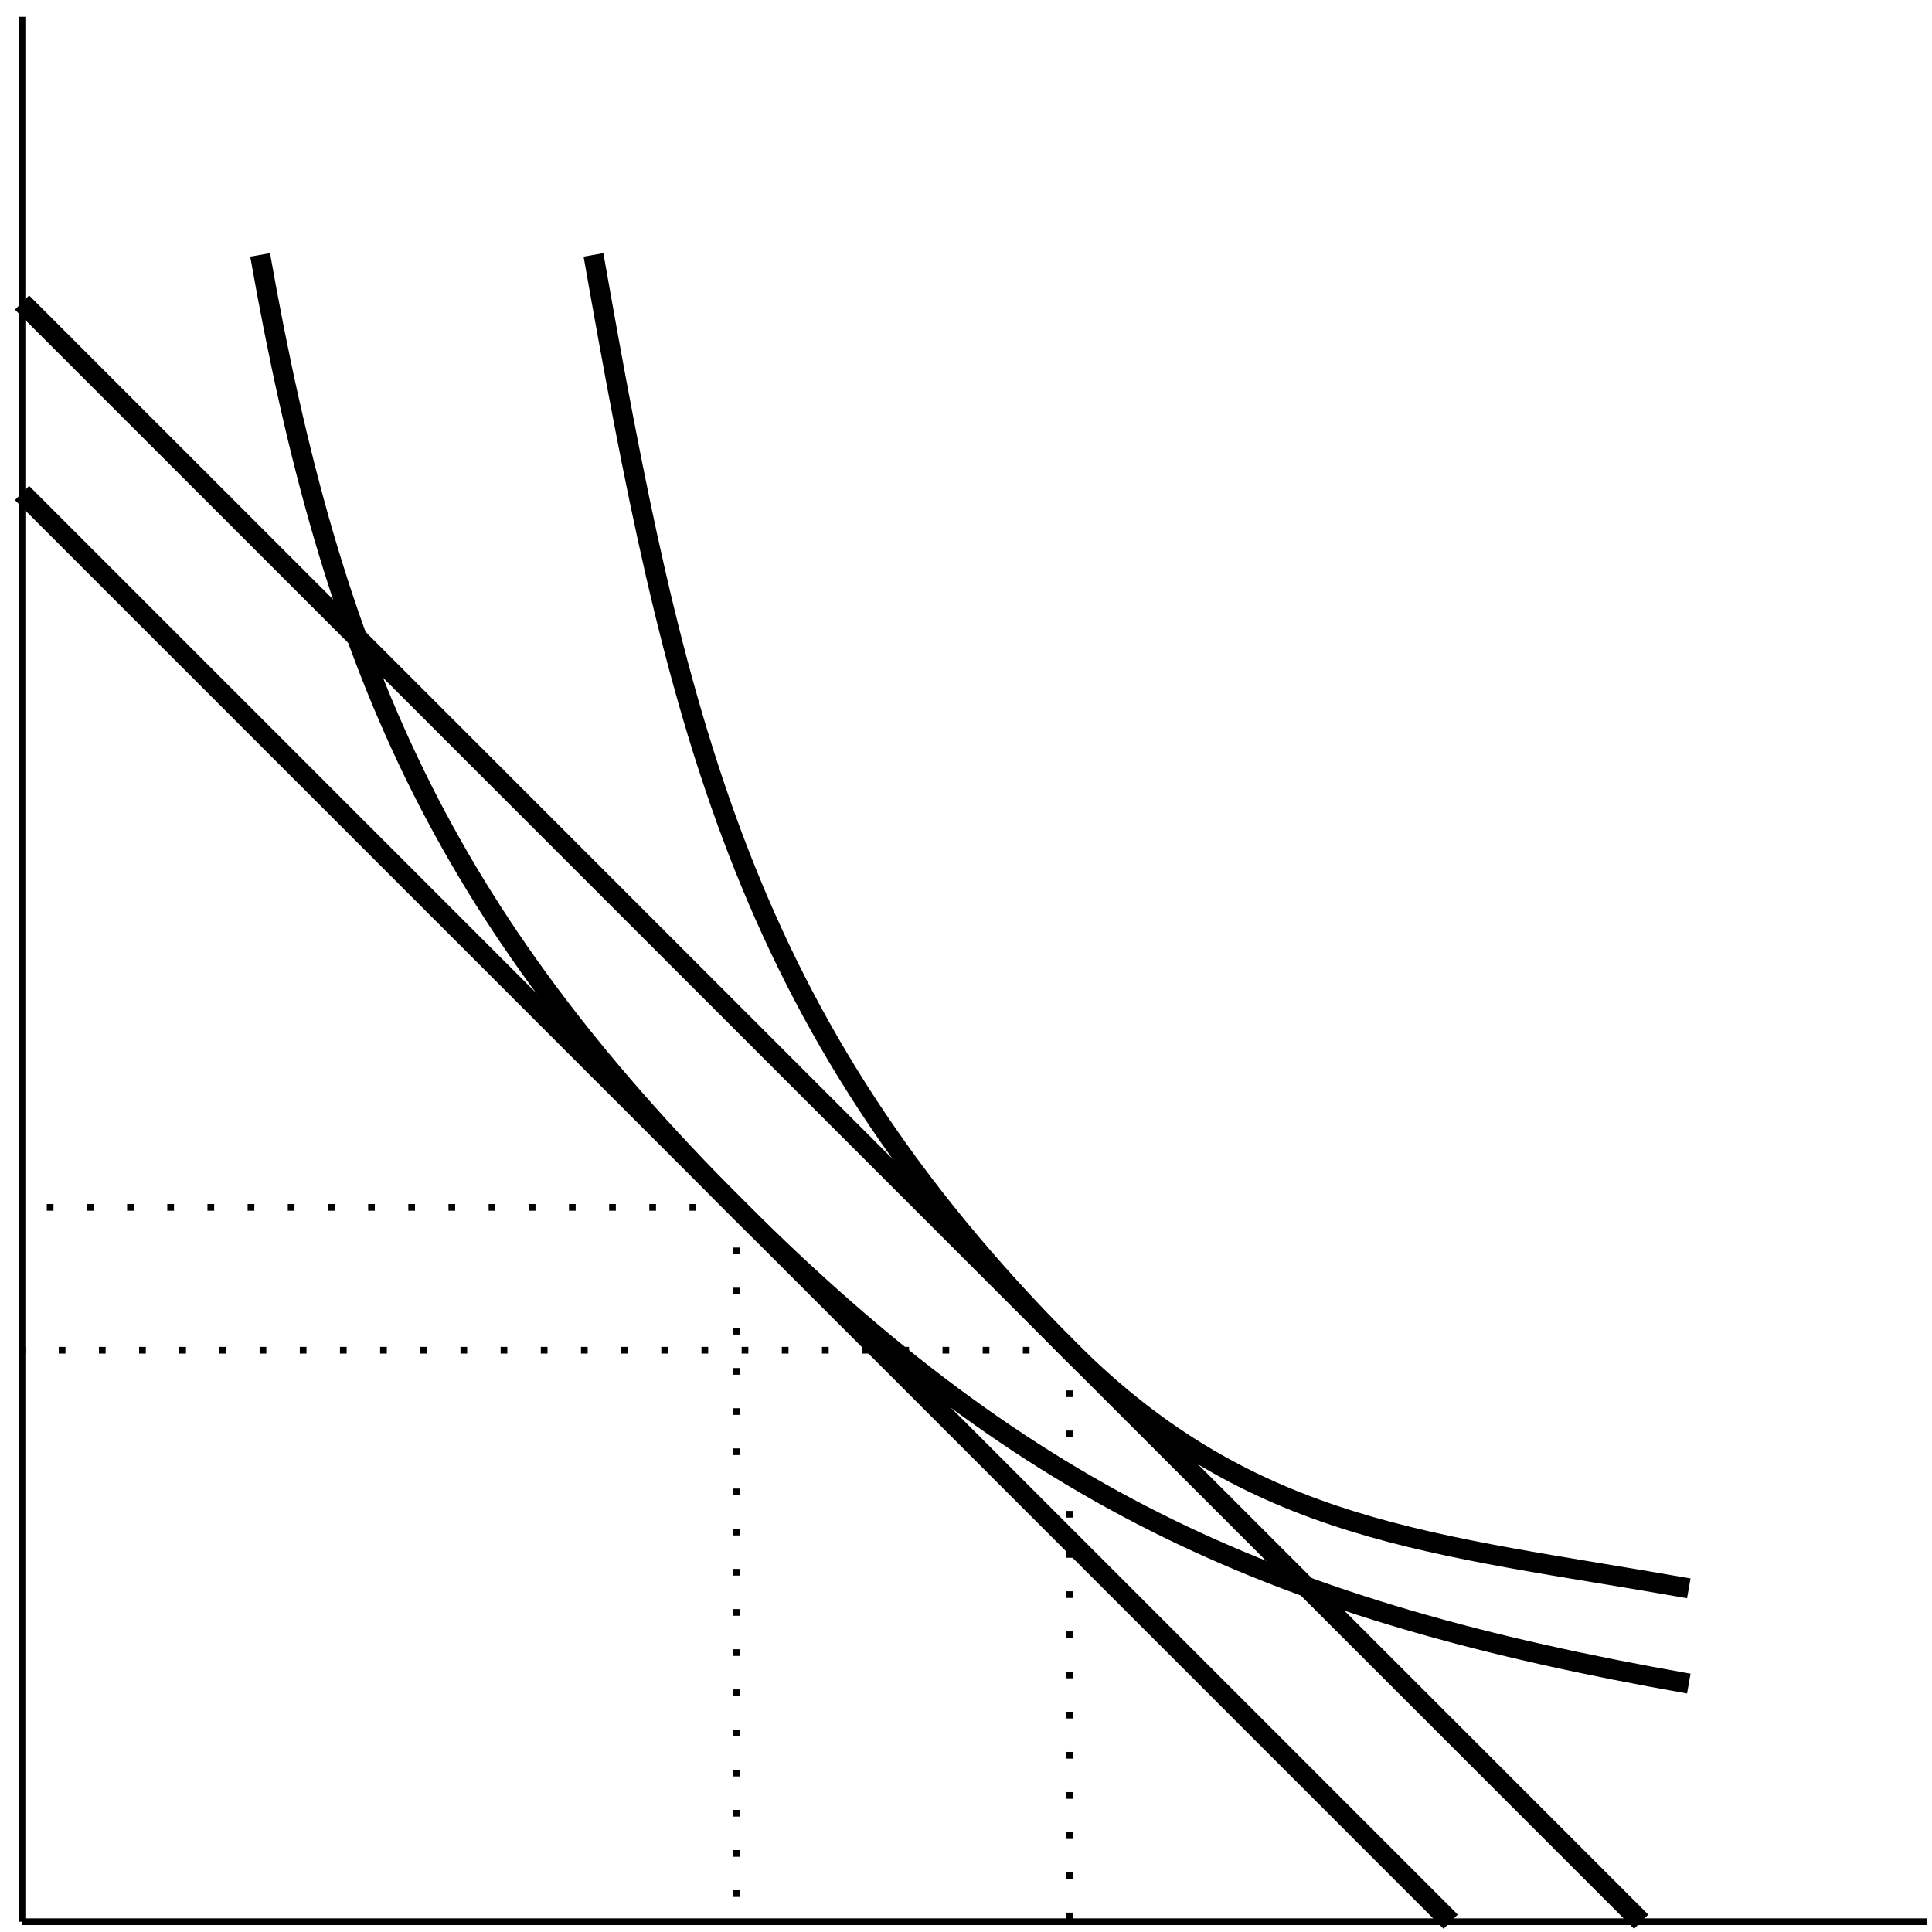
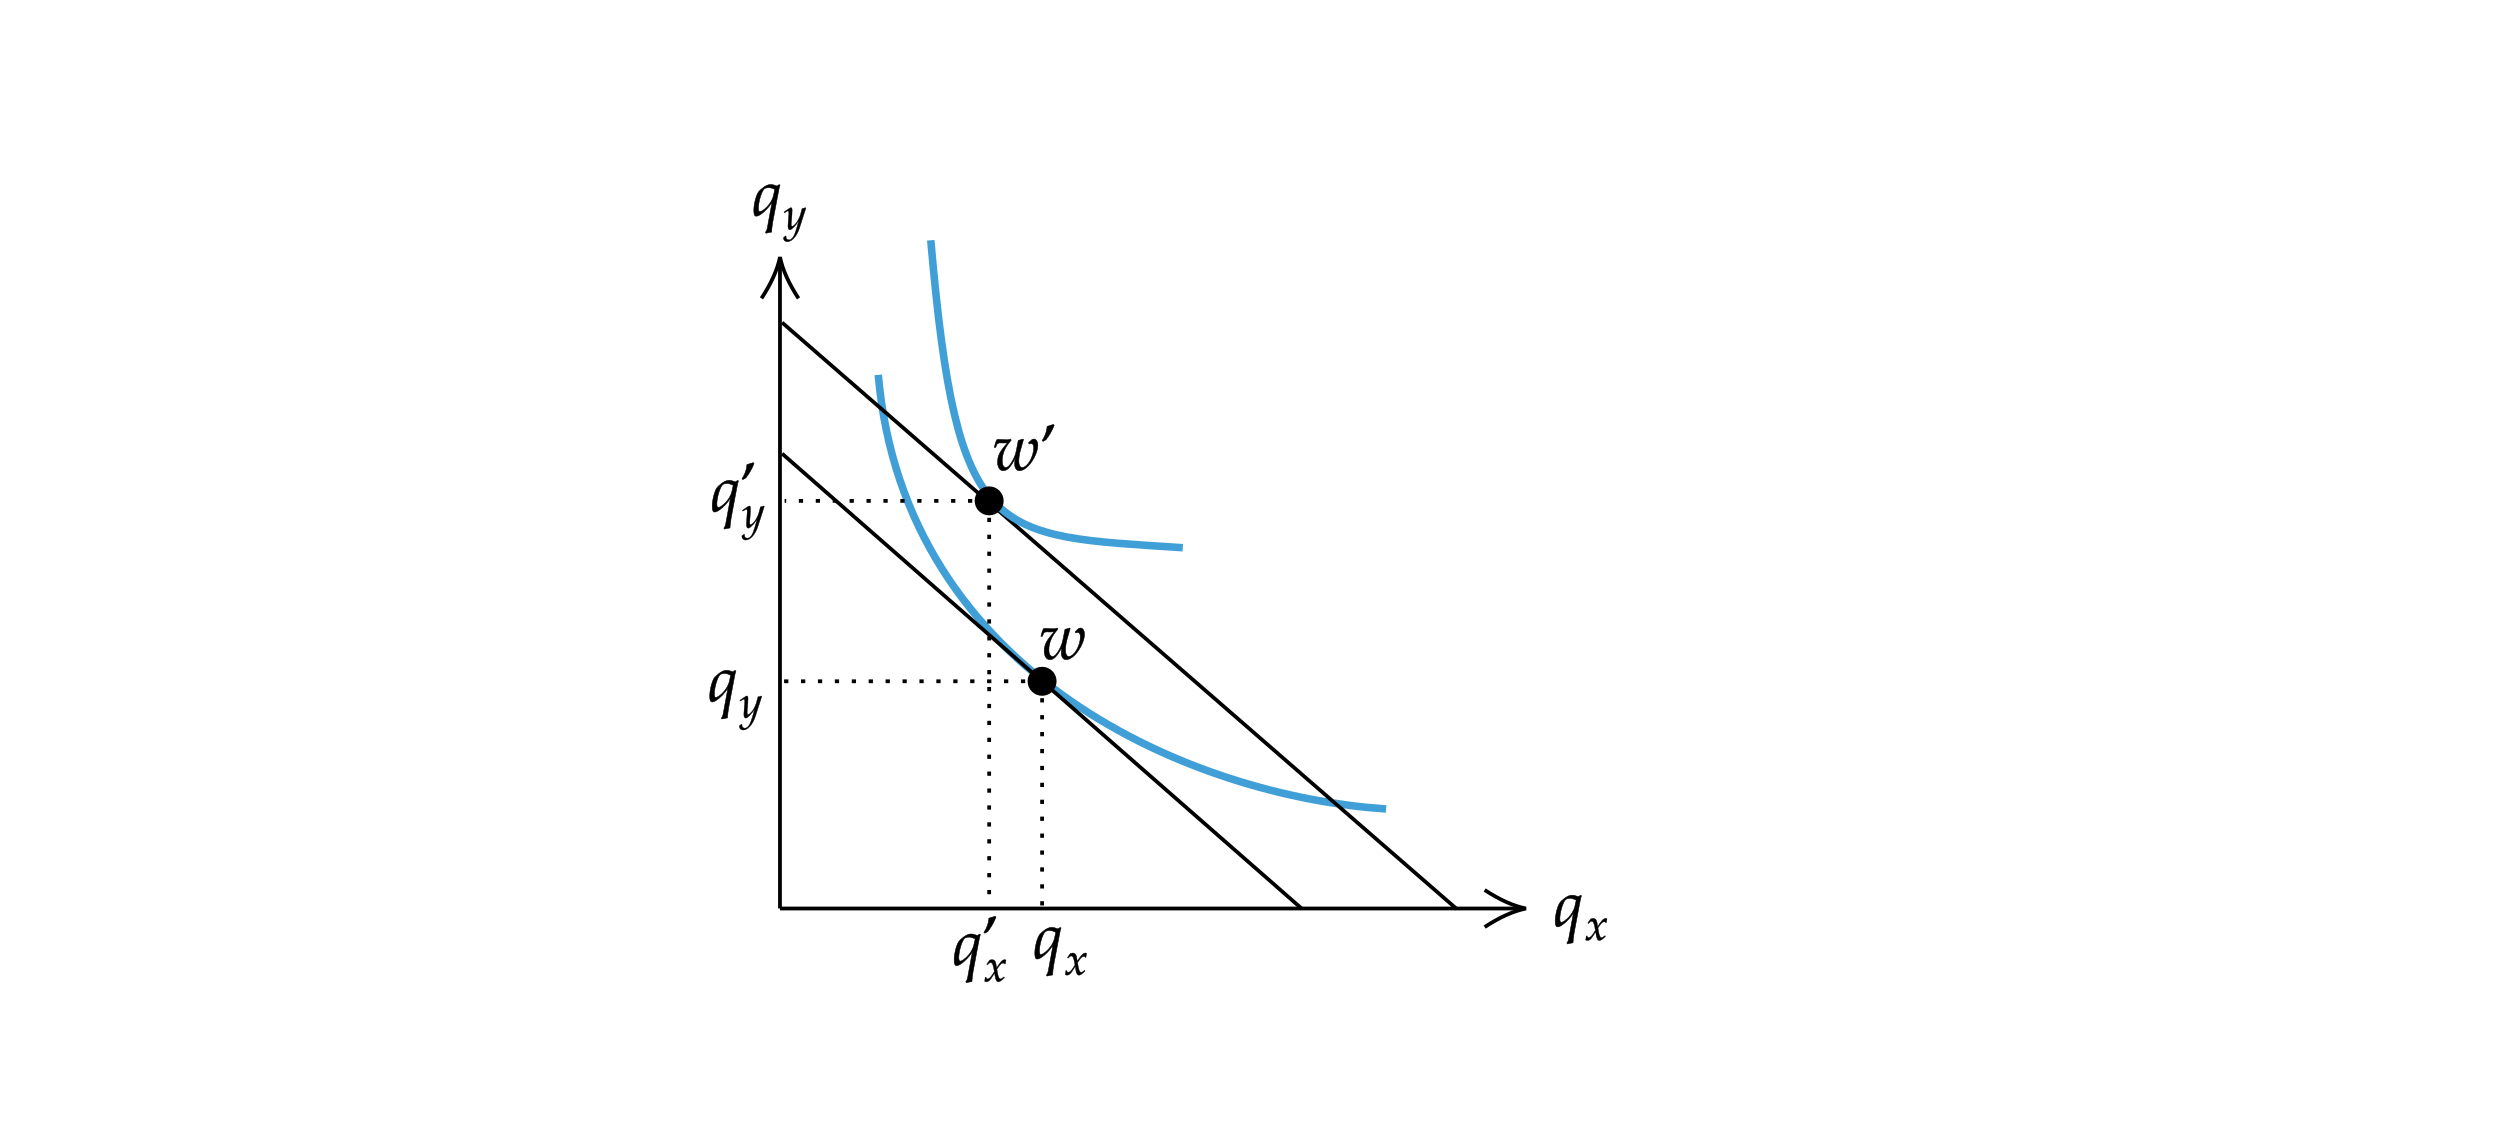
- <svg xmlns="http://www.w3.org/2000/svg" version="1.1" width="115pt" height="115pt" viewBox="0 0 115 115">
-   <g enable-background="new">
-     <path transform="matrix(.00359712,0,0,-.00359712,0,115)" stroke-width="110.783" stroke-linecap="butt" stroke-miterlimit="10" stroke-linejoin="miter" fill="none" stroke="#000000" d="M 364.18 170.414 L 31885.8 170.414 " />
-     <path transform="matrix(.00359712,0,0,-.00359712,0,115)" stroke-width="110.783" stroke-linecap="butt" stroke-miterlimit="10" stroke-linejoin="miter" fill="none" stroke="#000000" d="M 364.18 170.414 L 364.18 31692.1 " />
-     <path transform="matrix(.00359712,0,0,-.00359712,0,115)" stroke-width="332.357" stroke-linecap="butt" stroke-miterlimit="10" stroke-linejoin="miter" fill="none" stroke="#000000" d="M 9820.65 27751.9 C 11162.9 20139.3 12235.2 15092.8 17701.1 9626.88 C 20738.8 6589.18 23714.9 6432.65 27945.6 5686.68 " />
-     <path transform="matrix(.00359712,0,0,-.00359712,0,115)" stroke-width="332.357" stroke-linecap="butt" stroke-miterlimit="10" stroke-linejoin="miter" fill="none" stroke="#000000" d="M 4304.38 27751.9 C 5502.14 20958.8 7307.34 16868.5 12184.8 11991 C 17062.3 7113.57 21152.6 5308.38 27945.6 4110.62 " />
-     <path transform="matrix(.00359712,0,0,-.00359712,0,115)" stroke-width="332.357" stroke-linecap="butt" stroke-miterlimit="10" stroke-linejoin="miter" fill="none" stroke="#000000" d="M 24005.4 170.414 L 364.18 23811.7 " />
-     <path transform="matrix(.00359712,0,0,-.00359712,0,115)" stroke-width="110.783" stroke-linecap="butt" stroke-dasharray="110.783,553.929" stroke-miterlimit="10" stroke-linejoin="miter" fill="none" stroke="#000000" d="M 12184.8 11991 L 12184.8 170.414 " />
-     <path transform="matrix(.00359712,0,0,-.00359712,0,115)" stroke-width="110.783" stroke-linecap="butt" stroke-dasharray="110.783,553.929" stroke-miterlimit="10" stroke-linejoin="miter" fill="none" stroke="#000000" d="M 12184.8 11991 L 364.18 11991 " />
-     <path transform="matrix(.00359712,0,0,-.00359712,0,115)" stroke-width="332.357" stroke-linecap="butt" stroke-miterlimit="10" stroke-linejoin="miter" fill="none" stroke="#000000" d="M 27157.5 170.414 L 364.18 26963.8 " />
-     <path transform="matrix(.00359712,0,0,-.00359712,0,115)" stroke-width="110.783" stroke-linecap="butt" stroke-dasharray="110.783,553.929" stroke-miterlimit="10" stroke-linejoin="miter" fill="none" stroke="#000000" d="M 17701.1 9626.88 L 17701.1 170.414 " />
-     <path transform="matrix(.00359712,0,0,-.00359712,0,115)" stroke-width="110.783" stroke-linecap="butt" stroke-dasharray="110.783,553.929" stroke-miterlimit="10" stroke-linejoin="miter" fill="none" stroke="#000000" d="M 17701.1 9626.88 L 364.18 9626.88 " />
-   </g>
+ <svg xmlns="http://www.w3.org/2000/svg" x="0" y="0" width="661.333" height="301.333" style="         width:661.333px;         height:301.333px;         background: transparent;         fill: none; ">
+   <svg class="role-diagram-draw-area">
+     <g class="shapes-region" style="stroke: black; fill: none;">
+       <g class="arrow-line">
+         <path class="connection real" stroke-dasharray="" d="  M206.33,240.33 L401.67,240.33" style="stroke: rgb(0, 0, 0); stroke-width: 1; fill: none; fill-opacity: 1;" />
+         <g stroke="#000" transform="matrix(-1,1.2246467991473532e-16,-1.2246467991473532e-16,-1,403.6667,240.3333)" style="stroke: rgb(0, 0, 0); stroke-width: 1;">
+           <path d=" M10.93,-4.9 Q4.96,-1 0,0 Q4.96,1 10.93,4.9" />
+         </g>
+       </g>
+       <g class="arrow-line">
+         <path class="connection real" stroke-dasharray="" d="  M206.33,70 L206.33,240.33" style="stroke: rgb(0, 0, 0); stroke-width: 1; fill: none; fill-opacity: 1;" />
+         <g stroke="#000" transform="matrix(6.123233995736766e-17,1,-1,6.123233995736766e-17,206.3333,68)" style="stroke: rgb(0, 0, 0); stroke-width: 1;">
+           <path d=" M10.93,-4.9 Q4.96,-1 0,0 Q4.96,1 10.93,4.9" />
+         </g>
+       </g>
+       <g class="arrow-line">
+         <path class="connection real" stroke-dasharray="" d="  M232.33,99.17 C239.33,179.17 316,210.67 366.67,214" style="stroke: rgb(65, 159, 215); stroke-width: 2; fill: none; fill-opacity: 1; stroke-opacity: 1;" />
+       </g>
+       <g class="composite-shape">
+         <path class="real" d=" M272.33,180.22 C272.33,178.38 273.83,176.89 275.67,176.89 C277.51,176.89 279,178.38 279,180.22 C279,182.06 277.51,183.56 275.67,183.56 C273.83,183.56 272.33,182.06 272.33,180.22 Z" style="stroke-width: 1; stroke: rgb(0, 0, 0); fill: rgb(0, 0, 0); fill-opacity: 1;" />
+       </g>
+       <g class="arrow-line">
+         <path class="connection real" stroke-dasharray="" d="  M206.89,120 L344.44,240.44" style="stroke: rgb(0, 0, 0); stroke-width: 1; fill: none; fill-opacity: 1;" />
+       </g>
+       <g class="arrow-line">
+         <path class="connection real" stroke-dasharray="" d="  M206.89,85.33 L385.33,240.44" style="stroke: rgb(0, 0, 0); stroke-width: 1; fill: none; fill-opacity: 1;" />
+       </g>
+       <g class="arrow-line">
+         <path class="connection real" stroke-dasharray="" d="  M246.22,63.56 C253.22,143.56 262.22,141.56 312.89,144.89" style="stroke: rgb(65, 159, 215); stroke-opacity: 1; stroke-width: 2; fill: none; fill-opacity: 1;" />
+       </g>
+       <g class="composite-shape">
+         <path class="real" d=" M258.33,132.5 C258.33,130.66 259.83,129.17 261.67,129.17 C263.51,129.17 265,130.66 265,132.5 C265,134.34 263.51,135.83 261.67,135.83 C259.83,135.83 258.33,134.34 258.33,132.5 Z" style="stroke-width: 1; stroke: rgb(0, 0, 0); fill: rgb(0, 0, 0); fill-opacity: 1;" />
+       </g>
+       <g class="arrow-line">
+         <path class="connection real" stroke-dasharray="1.125 3.35" d="  M261.67,132.5 L261.67,238.22" style="stroke: rgb(0, 0, 0); stroke-width: 1; fill: none; fill-opacity: 1;" />
+       </g>
+       <g class="arrow-line">
+         <path class="connection real" stroke-dasharray="1.125 3.35" d="  M261.67,132.5 L207.56,132.5" style="stroke: rgb(0, 0, 0); stroke-width: 1; fill: none; fill-opacity: 1;" />
+       </g>
+       <g class="arrow-line">
+         <path class="connection real" stroke-dasharray="1.125 3.35" d="  M275.67,180.22 L207.33,180.22" style="stroke: rgb(0, 0, 0); stroke-width: 1; fill: none; fill-opacity: 1;" />
+       </g>
+       <g class="arrow-line">
+         <path class="connection real" stroke-dasharray="1.125 3.35" d="  M275.67,180.22 L275.67,240.22" style="stroke: rgb(0, 0, 0); stroke-width: 1; fill: none; fill-opacity: 1;" />
+       </g>
+       <g />
+     </g>
+     <g />
+     <g />
+     <g />
+   </svg>
+   <svg width="660" height="300" style="width:660px;height:300px;font-family:Asana-Math, Asana;background:transparent;">
+     <g>
+       <g>
+         <g>
+           <g>
+             <g>
+               <g>
+                 <g transform="matrix(1,0,0,1,199,57)">
+                   <path transform="matrix(0.017,0,0,-0.017,0,0)" d="M385 458C342 475 313 482 284 482C209 482 121 394 103 374C63 327 24 181 24 78C24 19 36 -11 60 -11C82 -11 101 -3 133 19C180 51 259 121 308 209L232 -205C227 -229 217 -249 205 -262L214 -276C245 -268 276 -262 300 -259C304 -205 310 -150 319 -100L405 356C416 417 422 443 432 474L418 480ZM118 59C104 59 96 80 96 113C96 209 139 359 181 409C193 424 222 433 254 433C282 433 303 427 351 406L330 311C301 174 160 59 118 59Z" stroke="rgb(0,0,0)" stroke-opacity="1" stroke-width="8" fill="rgb(0,0,0)" fill-opacity="1" />
+                 </g>
+               </g>
+               <g>
+                 <g>
+                   <g>
+                     <g>
+                       <g transform="matrix(1,0,0,1,207.3542,60.67084)">
+                         <path transform="matrix(0.0119,0,0,-0.0119,0,0)" d="M-7 -180C-8 -187 -8 -193 -8 -198C-8 -241 29 -276 74 -276C180 -276 290 -152 349 33L490 473L479 482C450 471 427 465 405 463L370 331C358 284 323 211 290 162C255 111 206 67 184 67C172 67 163 90 164 115L180 322C182 353 184 391 184 419C184 464 177 482 160 482C147 482 133 475 85 442L3 386L14 368L64 398C69 401 80 410 89 410C103 410 111 391 111 358C111 357 111 351 110 343L93 100L92 60C92 18 110 -11 135 -11C172 -11 256 74 331 187L282 16C231 -161 181 -234 111 -234C76 -234 49 -207 49 -172C49 -167 50 -159 51 -150L41 -146Z" stroke="rgb(0,0,0)" stroke-opacity="1" stroke-width="8" fill="rgb(0,0,0)" fill-opacity="1" />
+                       </g>
+                     </g>
+                   </g>
+                 </g>
+               </g>
+             </g>
+           </g>
+         </g>
+       </g>
+     </g>
+     <g>
+       <g>
+         <g>
+           <g>
+             <g>
+               <g>
+                 <g transform="matrix(1,0,0,1,411,245)">
+                   <path transform="matrix(0.017,0,0,-0.017,0,0)" d="M385 458C342 475 313 482 284 482C209 482 121 394 103 374C63 327 24 181 24 78C24 19 36 -11 60 -11C82 -11 101 -3 133 19C180 51 259 121 308 209L232 -205C227 -229 217 -249 205 -262L214 -276C245 -268 276 -262 300 -259C304 -205 310 -150 319 -100L405 356C416 417 422 443 432 474L418 480ZM118 59C104 59 96 80 96 113C96 209 139 359 181 409C193 424 222 433 254 433C282 433 303 427 351 406L330 311C301 174 160 59 118 59Z" stroke="rgb(0,0,0)" stroke-opacity="1" stroke-width="8" fill="rgb(0,0,0)" fill-opacity="1" />
+                 </g>
+               </g>
+               <g>
+                 <g>
+                   <g>
+                     <g>
+                       <g transform="matrix(1,0,0,1,419.3542,248.6708)">
+                         <path transform="matrix(0.0119,0,0,-0.0119,0,0)" d="M9 1C24 -7 40 -11 52 -11C85 -11 124 18 155 65L231 182L242 113C255 28 278 -11 314 -11C336 -11 368 6 400 35L449 79L440 98C404 68 379 53 363 53C348 53 335 63 325 83C316 102 305 139 300 168L282 269L317 318C364 383 391 406 422 406C438 406 450 398 455 383L469 387L484 472C472 479 463 482 454 482C414 482 374 446 312 354L275 299L269 347C257 446 230 482 171 482C145 482 123 474 114 461L56 378L73 368C103 402 123 416 142 416C175 416 197 375 214 277L225 215L185 153C142 86 108 54 80 54C65 54 54 58 52 63L41 91L21 88C21 53 13 27 9 1Z" stroke="rgb(0,0,0)" stroke-opacity="1" stroke-width="8" fill="rgb(0,0,0)" fill-opacity="1" />
+                       </g>
+                     </g>
+                   </g>
+                 </g>
+               </g>
+             </g>
+           </g>
+         </g>
+       </g>
+     </g>
+     <g>
+       <g>
+         <g>
+           <g>
+             <g>
+               <g>
+                 <g transform="matrix(1,0,0,1,275,174.3229)">
+                   <path transform="matrix(0.017,0,0,-0.017,0,0)" d="M167 420C188 420 201 421 226 424C171 350 72 266 72 126C72 44 107 -11 160 -11C224 -11 276 44 350 187C341 143 338 118 338 95C338 32 367 -11 412 -11C546 -11 699 238 699 384C699 441 673 482 637 482C624 482 612 478 604 470L554 423L565 404C574 410 583 413 592 413C619 413 635 390 635 350C635 205 538 39 453 39C424 39 403 79 403 134C403 181 412 247 424 290L476 474L469 482L395 460L366 311C354 249 340 209 311 155C271 80 233 39 203 39C168 39 145 78 145 136C145 255 186 352 285 464L275 482C255 473 242 470 214 470C186 470 144 472 115 475L103 476C97 477 92 477 91 477C79 477 70 475 59 470C45 443 34 407 21 352L43 352L60 394C67 411 87 422 111 422C145 422 128 420 167 420Z" stroke="rgb(0,0,0)" stroke-opacity="1" stroke-width="8" fill="rgb(0,0,0)" fill-opacity="1" />
+                 </g>
+               </g>
+             </g>
+           </g>
+         </g>
+       </g>
+     </g>
+     <g>
+       <g>
+         <g>
+           <g>
+             <g>
+               <g>
+                 <g transform="matrix(1,0,0,1,262.6563,124.3333)">
+                   <path transform="matrix(0.017,0,0,-0.017,0,0)" d="M167 420C188 420 201 421 226 424C171 350 72 266 72 126C72 44 107 -11 160 -11C224 -11 276 44 350 187C341 143 338 118 338 95C338 32 367 -11 412 -11C546 -11 699 238 699 384C699 441 673 482 637 482C624 482 612 478 604 470L554 423L565 404C574 410 583 413 592 413C619 413 635 390 635 350C635 205 538 39 453 39C424 39 403 79 403 134C403 181 412 247 424 290L476 474L469 482L395 460L366 311C354 249 340 209 311 155C271 80 233 39 203 39C168 39 145 78 145 136C145 255 186 352 285 464L275 482C255 473 242 470 214 470C186 470 144 472 115 475L103 476C97 477 92 477 91 477C79 477 70 475 59 470C45 443 34 407 21 352L43 352L60 394C67 411 87 422 111 422C145 422 128 420 167 420ZM825 470C882 543 920 610 954 696L941 709C905 697 895 694 844 679C838 599 814 533 766 456L781 446Z" stroke="rgb(0,0,0)" stroke-opacity="1" stroke-width="8" fill="rgb(0,0,0)" fill-opacity="1" />
+                 </g>
+               </g>
+             </g>
+           </g>
+         </g>
+       </g>
+     </g>
+     <g>
+       <g>
+         <g>
+           <g>
+             <g>
+               <g>
+                 <g transform="matrix(1,0,0,1,273.3333,253.5104)">
+                   <path transform="matrix(0.017,0,0,-0.017,0,0)" d="M385 458C342 475 313 482 284 482C209 482 121 394 103 374C63 327 24 181 24 78C24 19 36 -11 60 -11C82 -11 101 -3 133 19C180 51 259 121 308 209L232 -205C227 -229 217 -249 205 -262L214 -276C245 -268 276 -262 300 -259C304 -205 310 -150 319 -100L405 356C416 417 422 443 432 474L418 480ZM118 59C104 59 96 80 96 113C96 209 139 359 181 409C193 424 222 433 254 433C282 433 303 427 351 406L330 311C301 174 160 59 118 59Z" stroke="rgb(0,0,0)" stroke-opacity="1" stroke-width="8" fill="rgb(0,0,0)" fill-opacity="1" />
+                 </g>
+               </g>
+               <g>
+                 <g>
+                   <g />
+                 </g>
+                 <g>
+                   <g>
+                     <g>
+                       <g transform="matrix(1,0,0,1,281.6875,257.8375)">
+                         <path transform="matrix(0.0119,0,0,-0.0119,0,0)" d="M9 1C24 -7 40 -11 52 -11C85 -11 124 18 155 65L231 182L242 113C255 28 278 -11 314 -11C336 -11 368 6 400 35L449 79L440 98C404 68 379 53 363 53C348 53 335 63 325 83C316 102 305 139 300 168L282 269L317 318C364 383 391 406 422 406C438 406 450 398 455 383L469 387L484 472C472 479 463 482 454 482C414 482 374 446 312 354L275 299L269 347C257 446 230 482 171 482C145 482 123 474 114 461L56 378L73 368C103 402 123 416 142 416C175 416 197 375 214 277L225 215L185 153C142 86 108 54 80 54C65 54 54 58 52 63L41 91L21 88C21 53 13 27 9 1Z" stroke="rgb(0,0,0)" stroke-opacity="1" stroke-width="8" fill="rgb(0,0,0)" fill-opacity="1" />
+                       </g>
+                     </g>
+                   </g>
+                 </g>
+               </g>
+             </g>
+           </g>
+         </g>
+       </g>
+     </g>
+     <g>
+       <g>
+         <g>
+           <g>
+             <g>
+               <g>
+                 <g transform="matrix(1,0,0,1,252,255.2604)">
+                   <path transform="matrix(0.017,0,0,-0.017,0,0)" d="M385 458C342 475 313 482 284 482C209 482 121 394 103 374C63 327 24 181 24 78C24 19 36 -11 60 -11C82 -11 101 -3 133 19C180 51 259 121 308 209L232 -205C227 -229 217 -249 205 -262L214 -276C245 -268 276 -262 300 -259C304 -205 310 -150 319 -100L405 356C416 417 422 443 432 474L418 480ZM118 59C104 59 96 80 96 113C96 209 139 359 181 409C193 424 222 433 254 433C282 433 303 427 351 406L330 311C301 174 160 59 118 59Z" stroke="rgb(0,0,0)" stroke-opacity="1" stroke-width="8" fill="rgb(0,0,0)" fill-opacity="1" />
+                 </g>
+               </g>
+               <g>
+                 <g>
+                   <g>
+                     <g>
+                       <g transform="matrix(1,0,0,1,259.5104,254.4375)">
+                         <path transform="matrix(0.017,0,0,-0.017,0,0)" d="M104 470C161 543 199 610 233 696L220 709C184 697 174 694 123 679C117 599 93 533 45 456L60 446Z" stroke="rgb(0,0,0)" stroke-opacity="1" stroke-width="8" fill="rgb(0,0,0)" fill-opacity="1" />
+                       </g>
+                     </g>
+                   </g>
+                 </g>
+                 <g>
+                   <g>
+                     <g>
+                       <g transform="matrix(1,0,0,1,260.3542,259.5875)">
+                         <path transform="matrix(0.0119,0,0,-0.0119,0,0)" d="M9 1C24 -7 40 -11 52 -11C85 -11 124 18 155 65L231 182L242 113C255 28 278 -11 314 -11C336 -11 368 6 400 35L449 79L440 98C404 68 379 53 363 53C348 53 335 63 325 83C316 102 305 139 300 168L282 269L317 318C364 383 391 406 422 406C438 406 450 398 455 383L469 387L484 472C472 479 463 482 454 482C414 482 374 446 312 354L275 299L269 347C257 446 230 482 171 482C145 482 123 474 114 461L56 378L73 368C103 402 123 416 142 416C175 416 197 375 214 277L225 215L185 153C142 86 108 54 80 54C65 54 54 58 52 63L41 91L21 88C21 53 13 27 9 1Z" stroke="rgb(0,0,0)" stroke-opacity="1" stroke-width="8" fill="rgb(0,0,0)" fill-opacity="1" />
+                       </g>
+                     </g>
+                   </g>
+                 </g>
+               </g>
+             </g>
+           </g>
+         </g>
+       </g>
+     </g>
+     <g>
+       <g>
+         <g>
+           <g>
+             <g>
+               <g>
+                 <g transform="matrix(1,0,0,1,187.3333,185.5104)">
+                   <path transform="matrix(0.017,0,0,-0.017,0,0)" d="M385 458C342 475 313 482 284 482C209 482 121 394 103 374C63 327 24 181 24 78C24 19 36 -11 60 -11C82 -11 101 -3 133 19C180 51 259 121 308 209L232 -205C227 -229 217 -249 205 -262L214 -276C245 -268 276 -262 300 -259C304 -205 310 -150 319 -100L405 356C416 417 422 443 432 474L418 480ZM118 59C104 59 96 80 96 113C96 209 139 359 181 409C193 424 222 433 254 433C282 433 303 427 351 406L330 311C301 174 160 59 118 59Z" stroke="rgb(0,0,0)" stroke-opacity="1" stroke-width="8" fill="rgb(0,0,0)" fill-opacity="1" />
+                 </g>
+               </g>
+               <g>
+                 <g>
+                   <g />
+                 </g>
+                 <g>
+                   <g>
+                     <g>
+                       <g transform="matrix(1,0,0,1,195.6875,189.8375)">
+                         <path transform="matrix(0.0119,0,0,-0.0119,0,0)" d="M-7 -180C-8 -187 -8 -193 -8 -198C-8 -241 29 -276 74 -276C180 -276 290 -152 349 33L490 473L479 482C450 471 427 465 405 463L370 331C358 284 323 211 290 162C255 111 206 67 184 67C172 67 163 90 164 115L180 322C182 353 184 391 184 419C184 464 177 482 160 482C147 482 133 475 85 442L3 386L14 368L64 398C69 401 80 410 89 410C103 410 111 391 111 358C111 357 111 351 110 343L93 100L92 60C92 18 110 -11 135 -11C172 -11 256 74 331 187L282 16C231 -161 181 -234 111 -234C76 -234 49 -207 49 -172C49 -167 50 -159 51 -150L41 -146Z" stroke="rgb(0,0,0)" stroke-opacity="1" stroke-width="8" fill="rgb(0,0,0)" fill-opacity="1" />
+                       </g>
+                     </g>
+                   </g>
+                 </g>
+               </g>
+             </g>
+           </g>
+         </g>
+       </g>
+     </g>
+     <g>
+       <g>
+         <g>
+           <g>
+             <g>
+               <g>
+                 <g transform="matrix(1,0,0,1,188,135.2604)">
+                   <path transform="matrix(0.017,0,0,-0.017,0,0)" d="M385 458C342 475 313 482 284 482C209 482 121 394 103 374C63 327 24 181 24 78C24 19 36 -11 60 -11C82 -11 101 -3 133 19C180 51 259 121 308 209L232 -205C227 -229 217 -249 205 -262L214 -276C245 -268 276 -262 300 -259C304 -205 310 -150 319 -100L405 356C416 417 422 443 432 474L418 480ZM118 59C104 59 96 80 96 113C96 209 139 359 181 409C193 424 222 433 254 433C282 433 303 427 351 406L330 311C301 174 160 59 118 59Z" stroke="rgb(0,0,0)" stroke-opacity="1" stroke-width="8" fill="rgb(0,0,0)" fill-opacity="1" />
+                 </g>
+               </g>
+               <g>
+                 <g>
+                   <g>
+                     <g>
+                       <g transform="matrix(1,0,0,1,195.5104,134.4375)">
+                         <path transform="matrix(0.017,0,0,-0.017,0,0)" d="M104 470C161 543 199 610 233 696L220 709C184 697 174 694 123 679C117 599 93 533 45 456L60 446Z" stroke="rgb(0,0,0)" stroke-opacity="1" stroke-width="8" fill="rgb(0,0,0)" fill-opacity="1" />
+                       </g>
+                     </g>
+                   </g>
+                 </g>
+                 <g>
+                   <g>
+                     <g>
+                       <g transform="matrix(1,0,0,1,196.3542,139.5875)">
+                         <path transform="matrix(0.0119,0,0,-0.0119,0,0)" d="M-7 -180C-8 -187 -8 -193 -8 -198C-8 -241 29 -276 74 -276C180 -276 290 -152 349 33L490 473L479 482C450 471 427 465 405 463L370 331C358 284 323 211 290 162C255 111 206 67 184 67C172 67 163 90 164 115L180 322C182 353 184 391 184 419C184 464 177 482 160 482C147 482 133 475 85 442L3 386L14 368L64 398C69 401 80 410 89 410C103 410 111 391 111 358C111 357 111 351 110 343L93 100L92 60C92 18 110 -11 135 -11C172 -11 256 74 331 187L282 16C231 -161 181 -234 111 -234C76 -234 49 -207 49 -172C49 -167 50 -159 51 -150L41 -146Z" stroke="rgb(0,0,0)" stroke-opacity="1" stroke-width="8" fill="rgb(0,0,0)" fill-opacity="1" />
+                       </g>
+                     </g>
+                   </g>
+                 </g>
+               </g>
+             </g>
+           </g>
+         </g>
+       </g>
+     </g>
+   </svg>
</svg>
